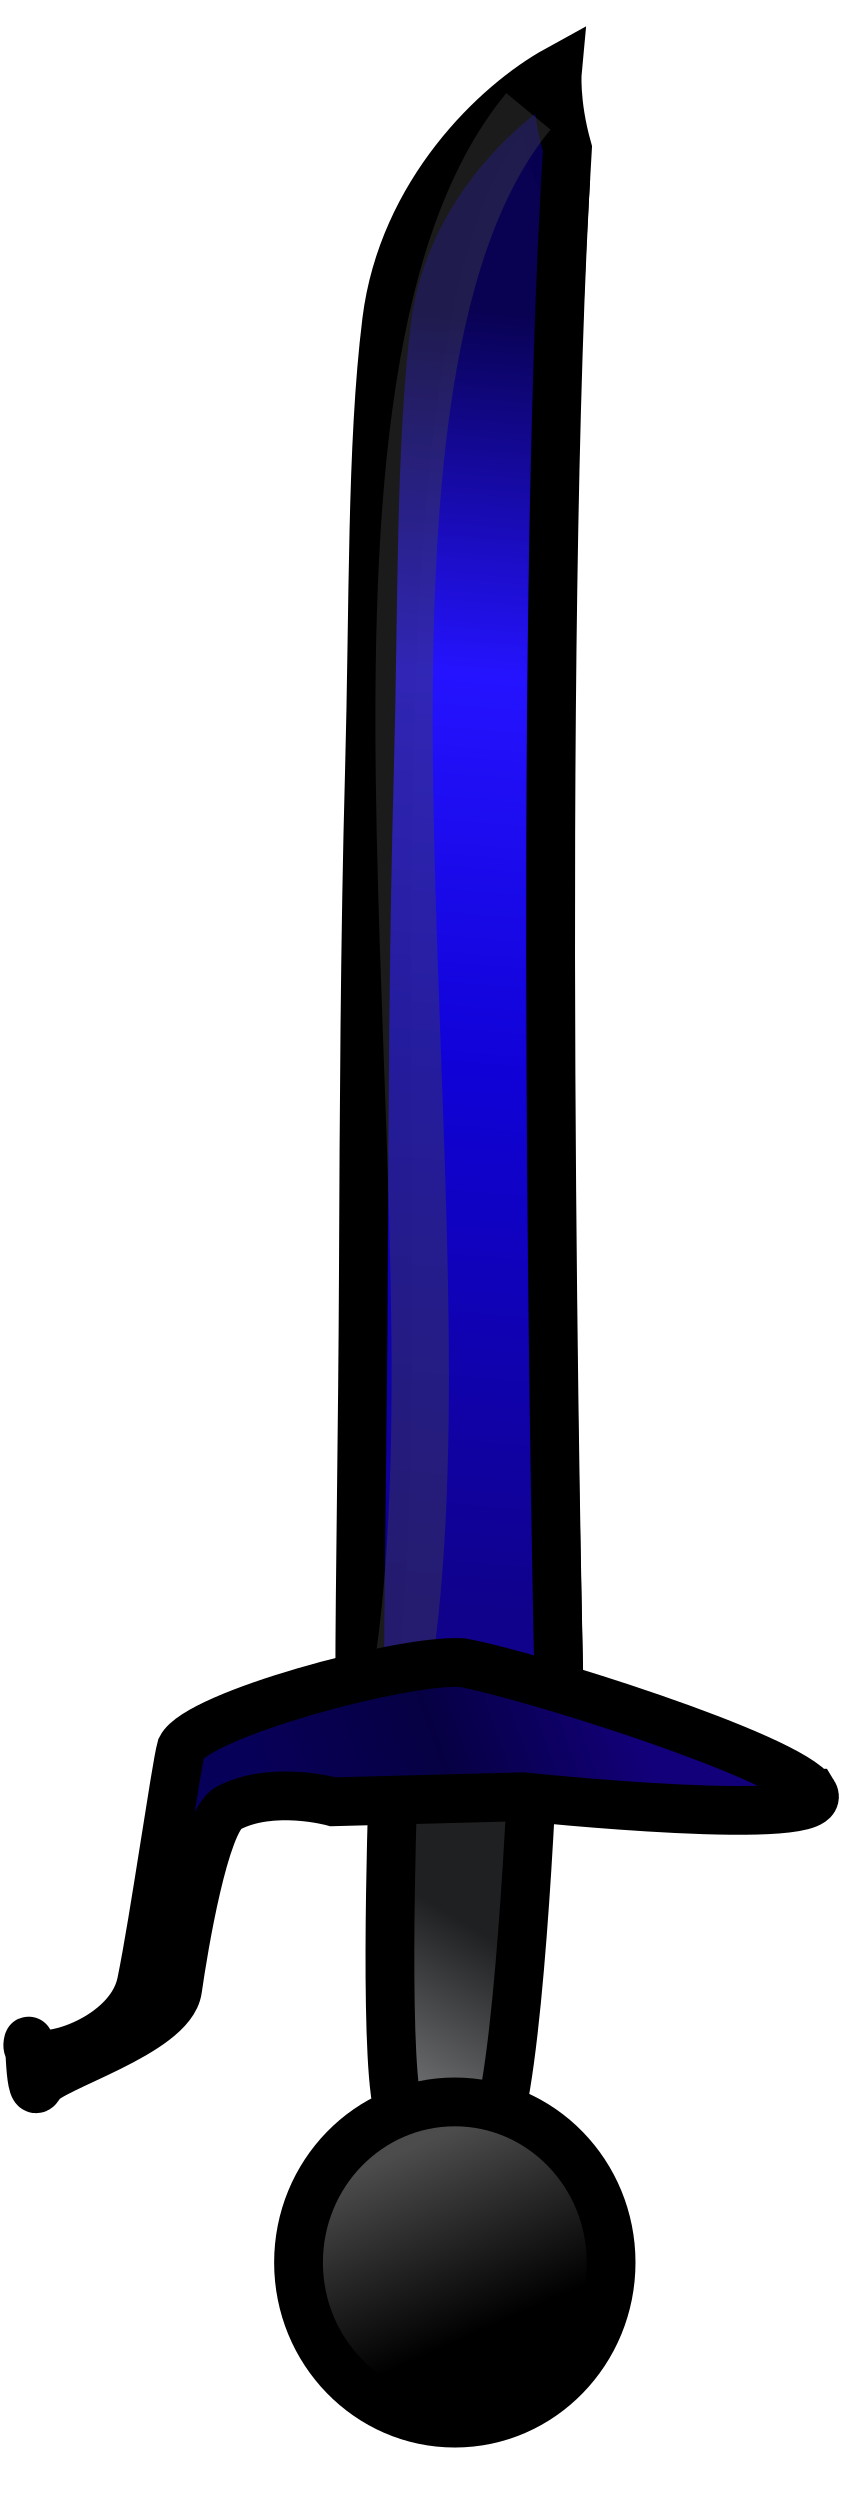
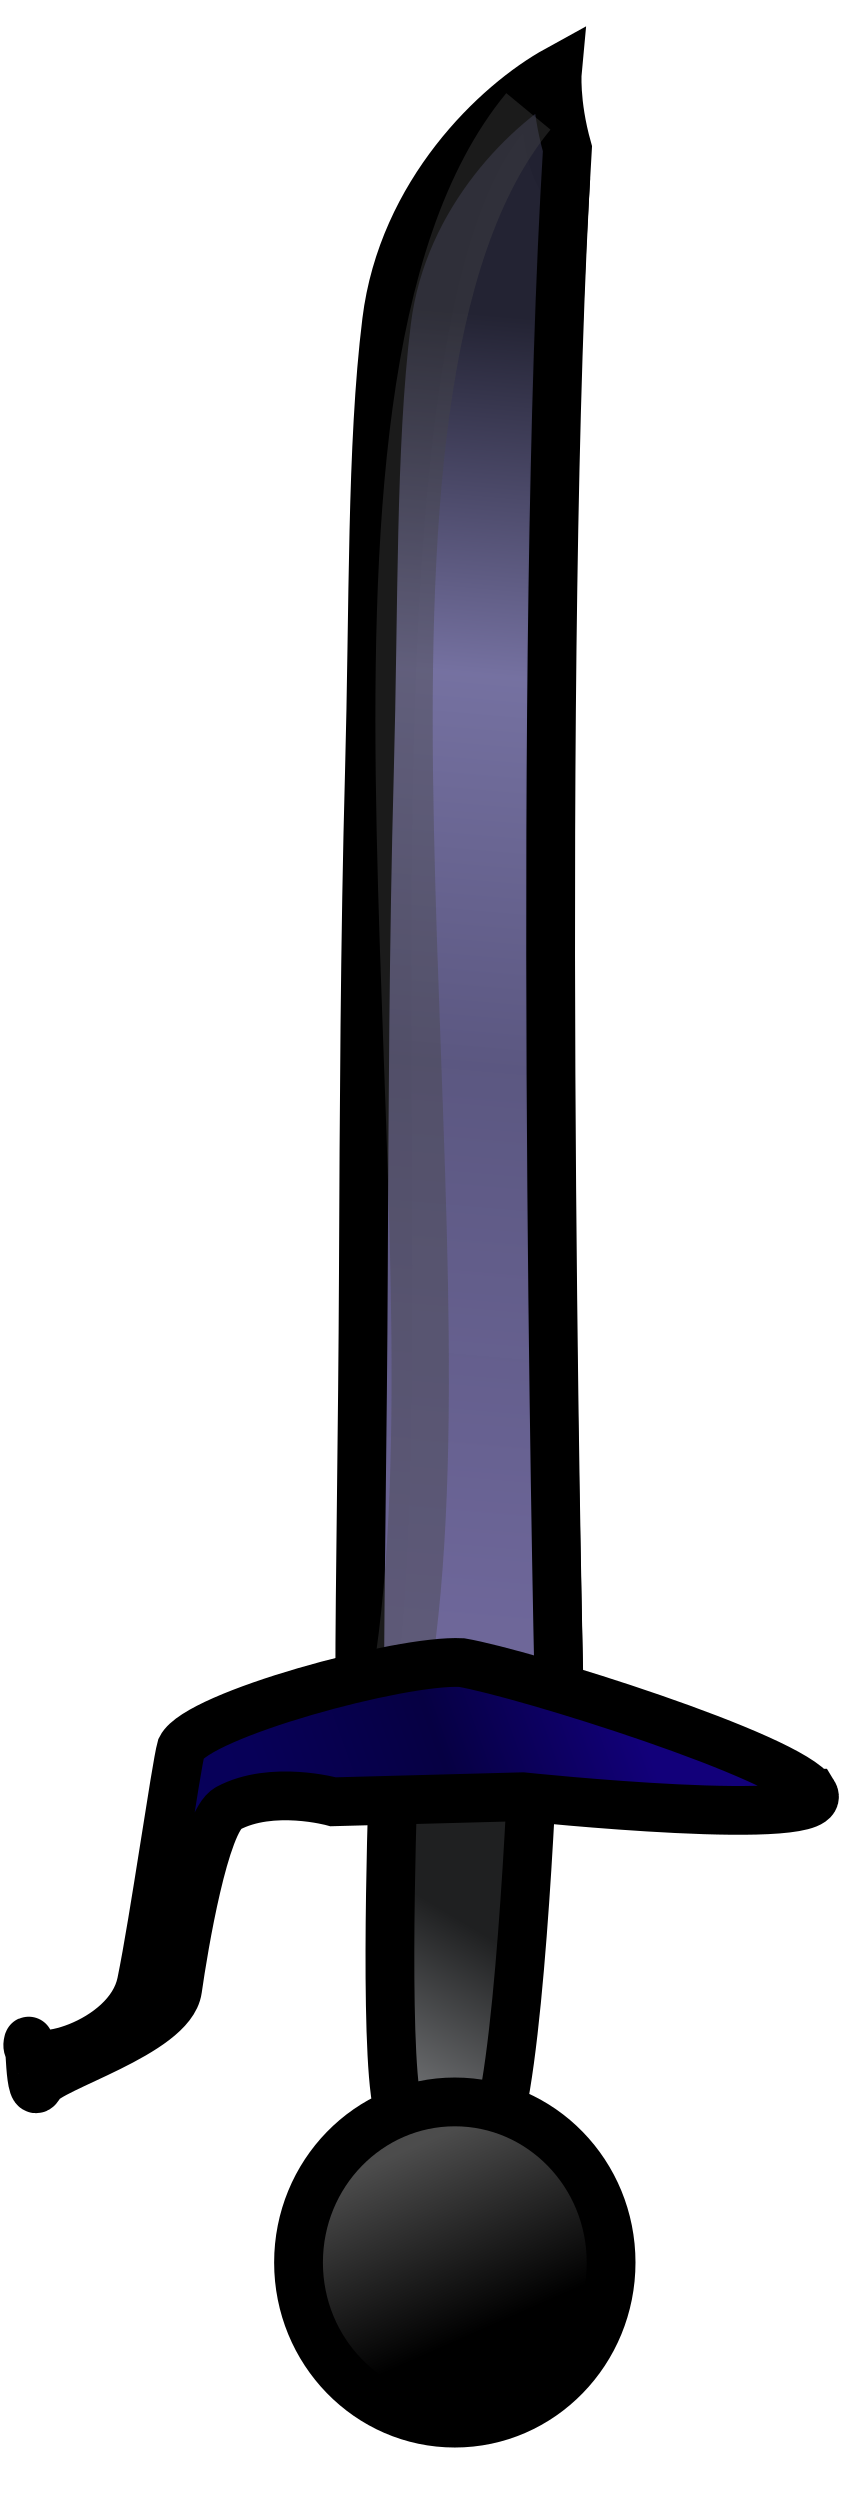
<svg xmlns="http://www.w3.org/2000/svg" xmlns:xlink="http://www.w3.org/1999/xlink" width="70" height="205" viewBox="0 0 70 205" version="1.1" id="svg9" xml:space="preserve">
  <defs id="defs5">
    <linearGradient id="linearGradient4">
      <stop style="stop-color:#000000;stop-opacity:1;" offset="0" id="stop5" />
      <stop style="stop-color:#4c4c4c;stop-opacity:1;" offset="1" id="stop6" />
    </linearGradient>
    <linearGradient id="linearGradient17">
      <stop style="stop-color:#08005d;stop-opacity:1;" offset="0" id="stop18" />
      <stop style="stop-color:#070058;stop-opacity:1;" offset="0.25" id="stop4" />
      <stop style="stop-color:#060043;stop-opacity:1;" offset="0.49" id="stop20" />
      <stop style="stop-color:#12007a;stop-opacity:1;" offset="0.753" id="stop19" />
    </linearGradient>
    <linearGradient id="linearGradient9">
-       <stop style="stop-color:#070052;stop-opacity:0.996;" offset="0" id="stop12" />
-       <stop style="stop-color:#2311ff;stop-opacity:0.996;" offset="0.278" id="stop1" />
-       <stop style="stop-color:#0e00d7;stop-opacity:0.996;" offset="0.577" id="stop27" />
-       <stop style="stop-color:#0e0089;stop-opacity:0.996;" offset="1" id="stop17" />
+       <stop style="stop-color:#212131;stop-opacity:0.996;" offset="0" id="stop12" />
+       <stop style="stop-color:#7470a0;stop-opacity:0.996;" offset="0.278" id="stop1" />
+       <stop style="stop-color:#5a5680;stop-opacity:0.996;" offset="0.577" id="stop27" />
+       <stop style="stop-color:#6d6699;stop-opacity:1;" offset="1" id="stop17" />
    </linearGradient>
    <linearGradient id="a-0">
      <stop offset="0" stop-color="#1f2021" id="stop7-7" />
      <stop offset="1" stop-color="#a1a3a6" id="stop9" />
    </linearGradient>
    <linearGradient xlink:href="#linearGradient9" id="linearGradient15" x1="11.889" y1="51.806" x2="21.13" y2="157.983" gradientUnits="userSpaceOnUse" gradientTransform="translate(0.2947126,-31.32849)" />
    <linearGradient xlink:href="#linearGradient17" id="linearGradient19" x1="61.501" y1="176.596" x2="4" y2="156" gradientUnits="userSpaceOnUse" gradientTransform="translate(0.2947126,-31.32849)" />
    <linearGradient xlink:href="#a-0" id="linearGradient27" x1="28" y1="184" x2="40" y2="204" gradientUnits="userSpaceOnUse" gradientTransform="translate(0.2947126,-31.32849)" />
    <linearGradient xlink:href="#linearGradient4" id="linearGradient7" gradientUnits="userSpaceOnUse" x1="26.638" y1="178.633" x2="33.113" y2="163.96" gradientTransform="translate(-4.065864,6.894291)" />
  </defs>
  <g id="g2" transform="matrix(-1,0,0,1,69.15403,6.659979)">
    <path style="display:inline;fill:none;fill-opacity:0.996;stroke:#000000;stroke-width:4;stroke-dasharray:none;stroke-opacity:1" d="m 23.295,132.672 c 0.185,-8.303 2.023,-82.435 -0.494,-124.132 2.314,-3.472 1.354,-8.581 1.354,-8.581 20,10 10.163,96.712 14.443,131.056 z" id="path17" />
    <g id="g1">
      <path style="display:inline;fill:url(#linearGradient15);fill-opacity:0.996;stroke:#000000;stroke-width:4;stroke-dasharray:none;stroke-opacity:1" d="m 23.295,132.672 c 0.185,-8.303 1.846,-85.971 -0.671,-127.137 1.077,-3.825 0.823,-6.459 0.823,-6.459 5,2.75 12.704,10.092 14.004,20.603 1.272,10.29 1.035,23.308 1.411,36.966 0.376,13.658 0.438,28.046 0.496,41.166 0.058,13.12 0.29,24.971 0.299,33.557 z" id="path1" />
      <path style="fill:none;fill-opacity:0.996;stroke:#474747;stroke-width:4.7;stroke-dasharray:none;stroke-opacity:0.391" d="m 25.826,2.474 c 19,23 4.433,91.536 10.433,128.536" id="path7" />
      <path style="display:inline;fill:url(#linearGradient27);stroke:#000000;stroke-width:4;stroke-dasharray:none;stroke-opacity:1" d="m 25.295,133.672 c 0,0 0.825,23.637 2.726,32.591 1.125,5.297 -0.077,3.939 4.672,3.939 3.957,0.161 3.121,-2.116 4.066,-5.293 0.889,-6.884 0.095,-27.237 0.095,-27.237 l -0.559,-6 -11,1 z" id="path3" />
      <path style="display:inline;fill:url(#linearGradient19);stroke:#000000;stroke-width:4;stroke-dasharray:none;stroke-opacity:1" d="m 2.461,140.379 c -1.858,3 23.834,0.293 23.834,0.293 l 15.536,0.414 c 0,0 5.019,-1.388 8.614,0.531 1.93,1.031 3.637,11.258 4.15,14.861 0.513,3.602 10.615,6.413 11.304,7.813 0.925,1.88 0.731,-4.853 0.968,-3.379 0.364,2.271 -8.262,0.092 -9.309,-4.992 -1.048,-5.085 -2.826,-17.672 -3.262,-19.248 -1.364,-2.713 -17.95,-7.263 -23,-7 -5.155,0.894 -26.975,7.707 -28.834,10.707 z" id="path2" />
      <path d="M 37.389,172.357 A 12.816,13.17 0 0 0 24.573,185.527 12.816,13.17 0 0 0 37.389,198.697 12.816,13.17 0 0 0 50.204,185.527 12.816,13.17 0 0 0 37.389,172.357 Z" style="fill:url(#linearGradient7);stroke:#000000;stroke-width:4;stroke-linecap:square;paint-order:fill markers stroke" id="path6" transform="translate(-5.528922,-6.659979)" />
    </g>
  </g>
</svg>
